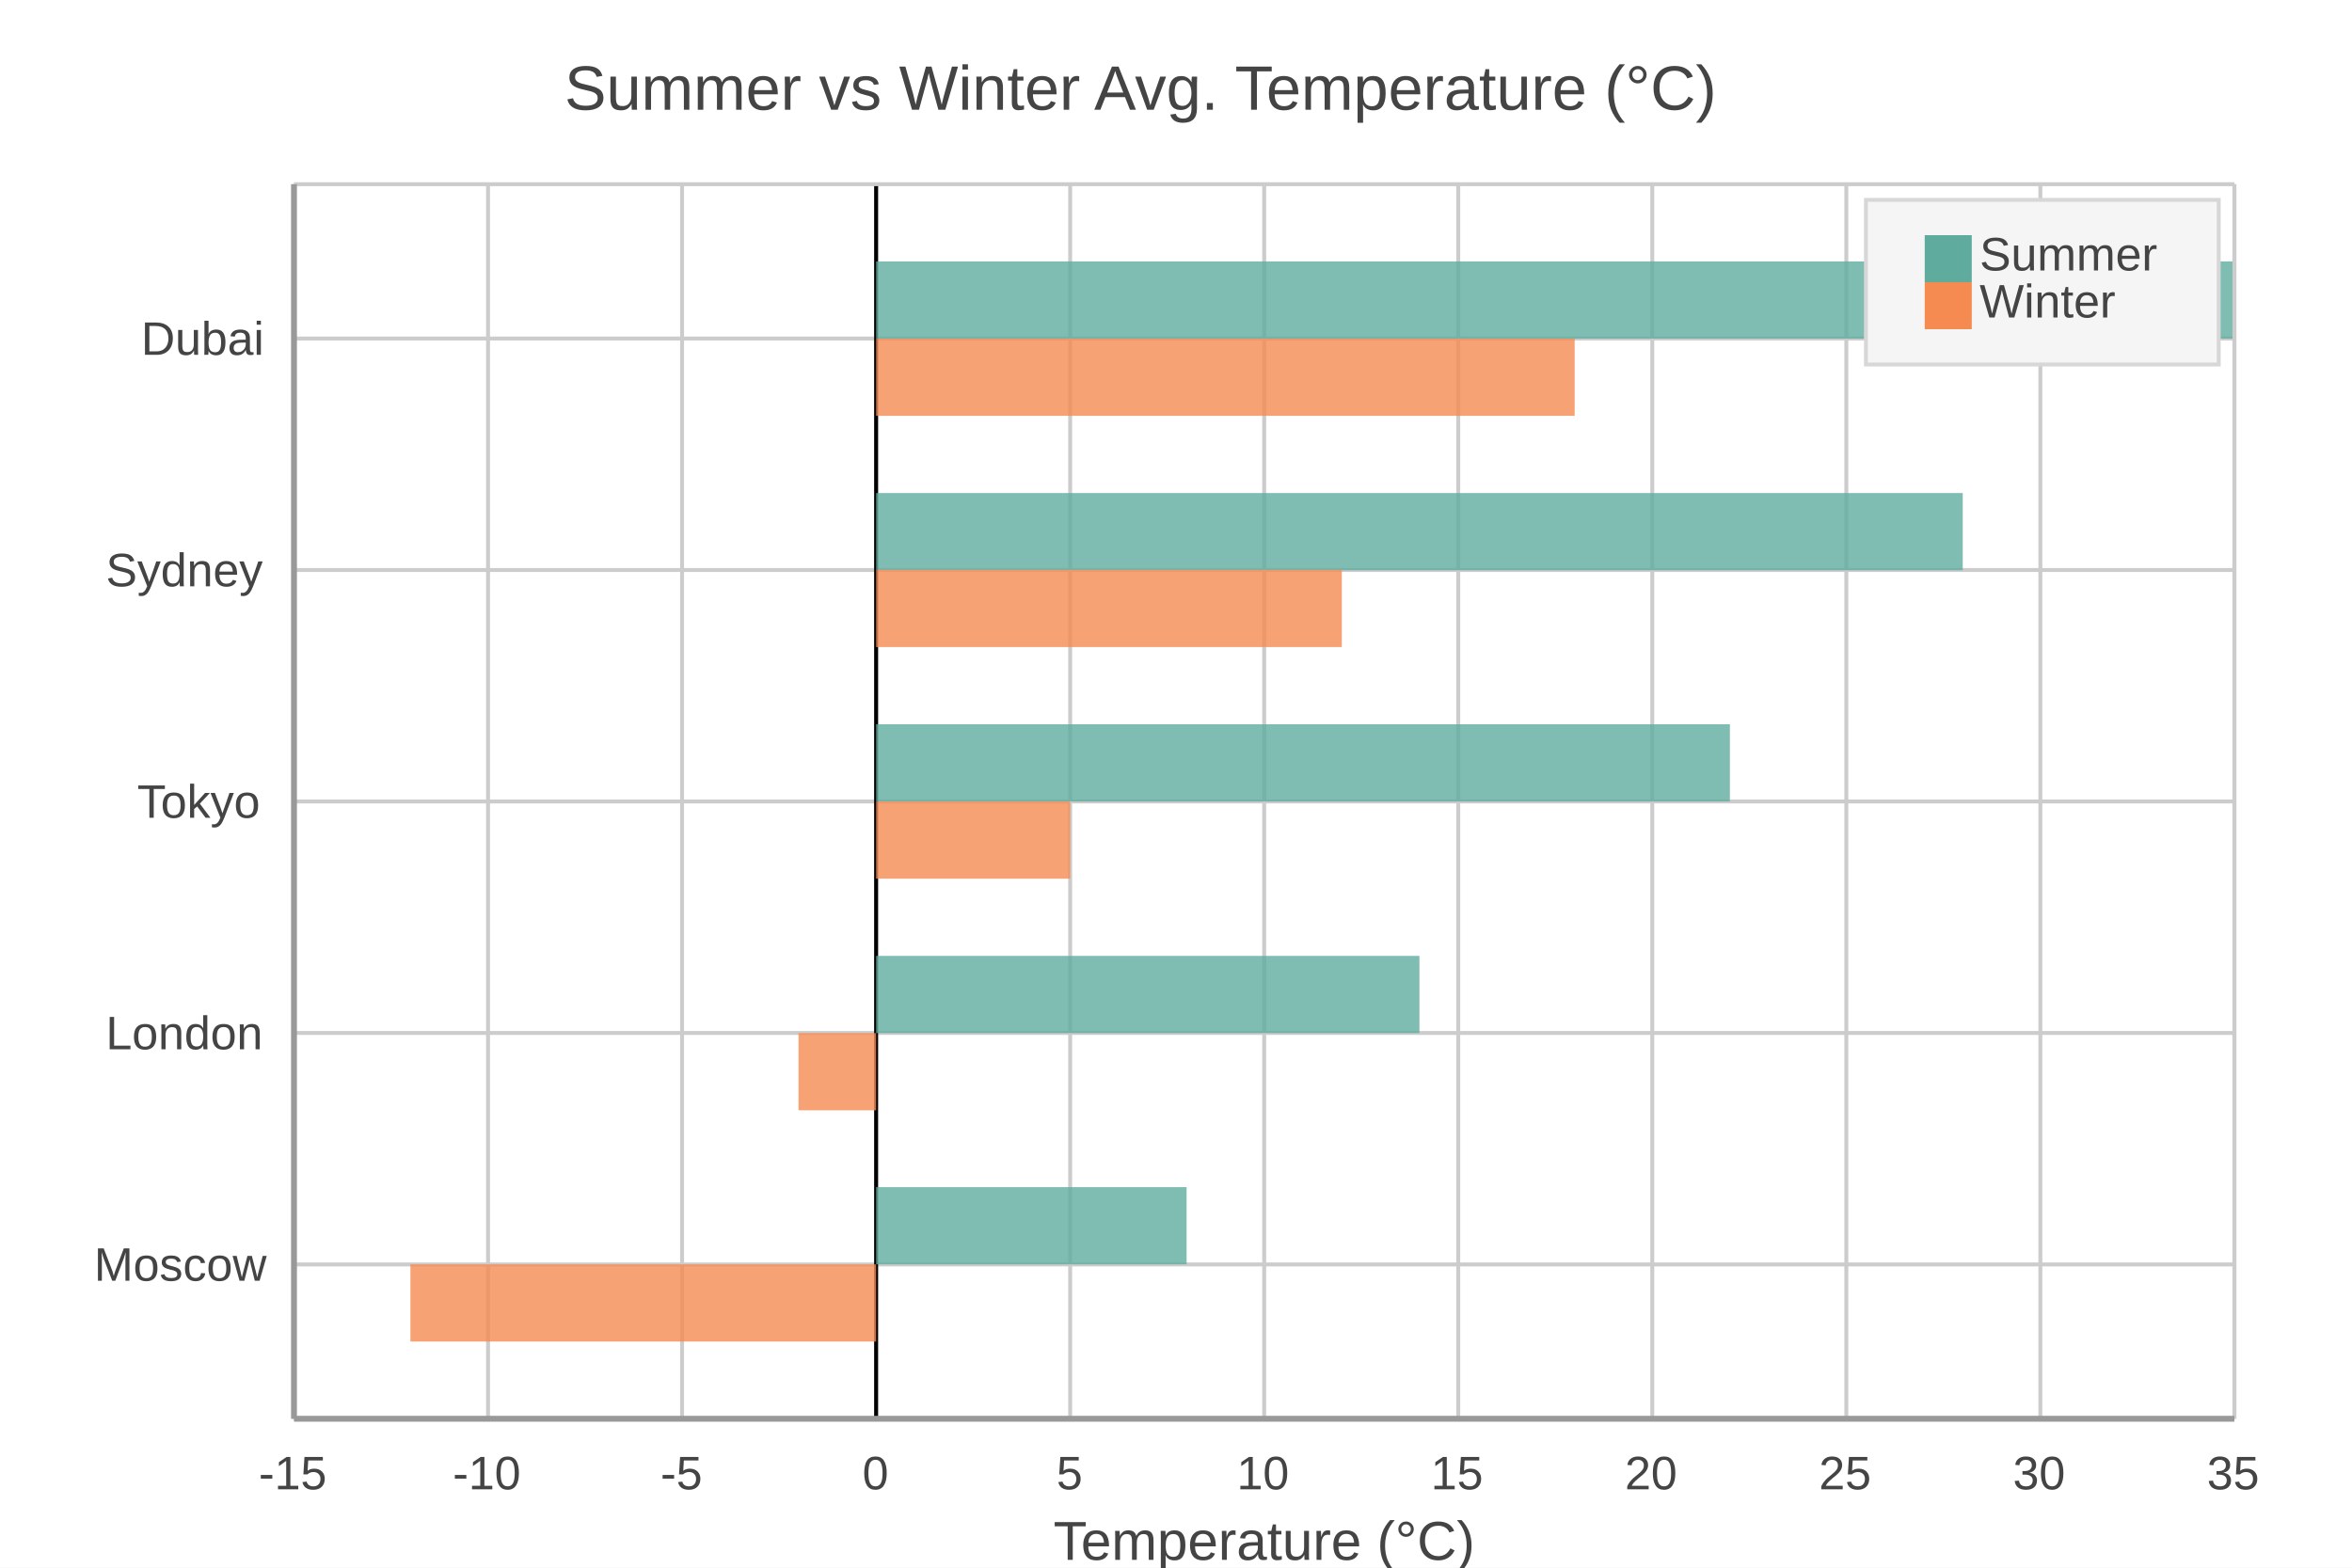
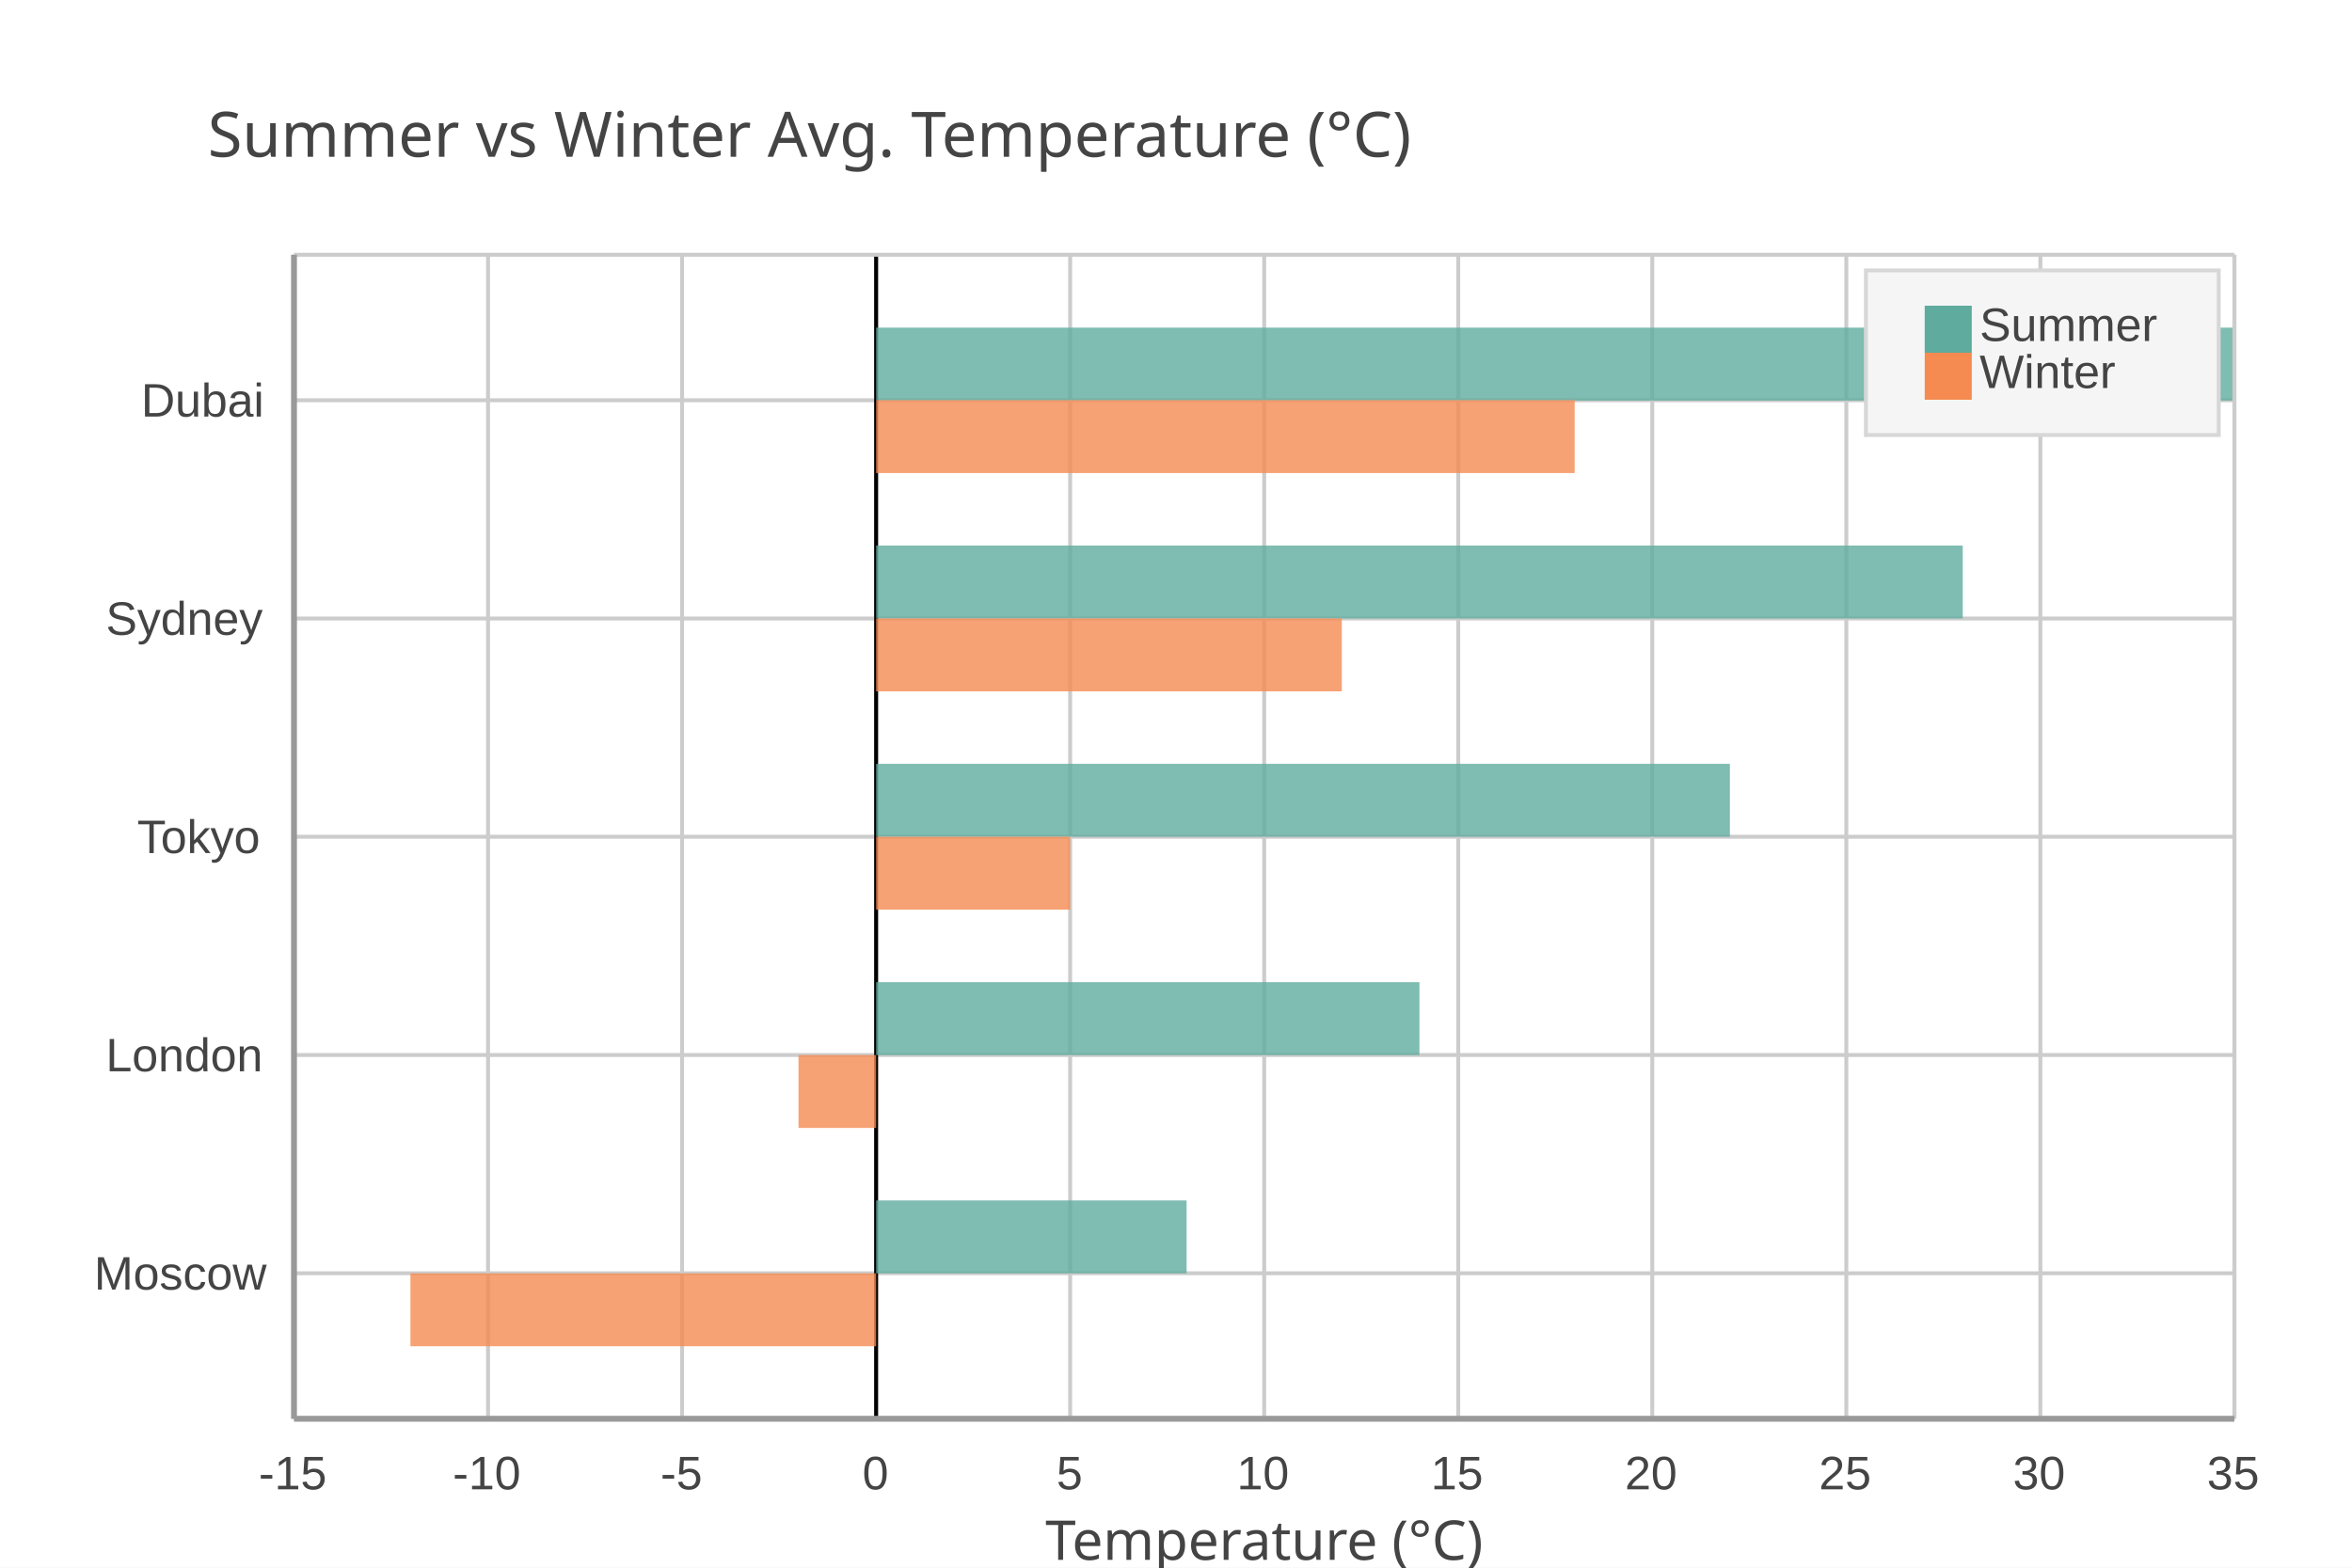
<svg xmlns="http://www.w3.org/2000/svg" width="600" height="400" viewBox="0 0 600 400">
  <path fill="#FFFFFF" d="M0 0 h600 v400 h-600 v-400Z" />
-   <text transform="translate(-156.0, 18)" fill="#444444" font-family="Arial" font-weight="normal" font-size="16" x="300.0" y="10.0">Summer vs Winter Avg. Temperature (°C)</text>
+   <text transform="translate(-247.0, 30)" fill="#444444" font-family="JetBrains Mono" font-weight="normal" font-size="16" x="300.0" y="10.0">Summer vs Winter Avg. Temperature (°C)</text>
  <defs>
    <clipPath id="plot-clip">
-       <rect x="0" y="0" width="495.0" height="315.0" />
+       <rect x="0" y="0" width="495.0" height="297.0" />
    </clipPath>
  </defs>
  <g>
-     <path stroke="#CCCCCC" stroke-dasharray="None" d="M0 39.375 h495.0 M0 98.438 h495.0 M0 157.5 h495.0 M0 216.562 h495.0 M0 275.625 h495.0" transform="translate(75.0, 47.0)" />
-     <g font-size="12" font-family="Arial" fill="#444444" transform="translate(69.0, 47.0)">
-       <text x="0" y="39.375" dominant-baseline="central" transform="translate(-33, 0)">Dubai</text>
-       <text x="0" y="98.438" dominant-baseline="central" transform="translate(-42, 0)">Sydney</text>
-       <text x="0" y="157.5" dominant-baseline="central" transform="translate(-34, 0)">Tokyo</text>
-       <text x="0" y="216.562" dominant-baseline="central" transform="translate(-42, 0)">London</text>
-       <text x="0" y="275.625" dominant-baseline="central" transform="translate(-45, 0)">Moscow</text>
+     <path stroke="#CCCCCC" stroke-dasharray="None" d="M0 37.125 h495.0 M0 92.812 h495.0 M0 148.5 h495.0 M0 204.188 h495.0 M0 259.875 h495.0" transform="translate(75.0, 65.0)" />
+     <g font-size="12" font-family="Arial" fill="#444444" transform="translate(69.0, 65.0)">
+       <text x="0" y="37.125" dominant-baseline="central" transform="translate(-33, 0)">Dubai</text>
+       <text x="0" y="92.812" dominant-baseline="central" transform="translate(-42, 0)">Sydney</text>
+       <text x="0" y="148.5" dominant-baseline="central" transform="translate(-34, 0)">Tokyo</text>
+       <text x="0" y="204.188" dominant-baseline="central" transform="translate(-42, 0)">London</text>
+       <text x="0" y="259.875" dominant-baseline="central" transform="translate(-45, 0)">Moscow</text>
    </g>
  </g>
  <g>
-     <path stroke="#CCCCCC" stroke-dasharray="None" d="M495.0 0 v315.0 M445.5 0 v315.0 M396.0 0 v315.0 M346.5 0 v315.0 M297.0 0 v315.0 M247.5 0 v315.0 M198.0 0 v315.0 M148.5 0 v315.0 M99.0 0 v315.0 M49.5 0 v315.0 M0.0 0 v315.0" transform="translate(75.0, 47.0)" />
-     <g font-size="12" font-family="Arial" fill="#444444" transform="translate(75.0, 65.0)">
-       <text x="495.0" y="315.0" transform="translate(-7.0, 0)">35</text>
-       <text x="445.5" y="315.0" transform="translate(-7.0, 0)">30</text>
-       <text x="396.0" y="315.0" transform="translate(-7.0, 0)">25</text>
-       <text x="346.5" y="315.0" transform="translate(-7.0, 0)">20</text>
-       <text x="297.0" y="315.0" transform="translate(-7.0, 0)">15</text>
-       <text x="247.5" y="315.0" transform="translate(-7.0, 0)">10</text>
-       <text x="198.0" y="315.0" transform="translate(-3.5, 0)">5</text>
-       <text x="148.5" y="315.0" transform="translate(-3.5, 0)">0</text>
-       <text x="99.0" y="315.0" transform="translate(-5.5, 0)">-5</text>
-       <text x="49.5" y="315.0" transform="translate(-9.0, 0)">-10</text>
-       <text x="0.0" y="315.0" transform="translate(-9.0, 0)">-15</text>
+     <path stroke="#CCCCCC" stroke-dasharray="None" d="M495.0 0 v297.0 M445.5 0 v297.0 M396.0 0 v297.0 M346.5 0 v297.0 M297.0 0 v297.0 M247.5 0 v297.0 M198.0 0 v297.0 M148.5 0 v297.0 M99.0 0 v297.0 M49.5 0 v297.0 M0.0 0 v297.0" transform="translate(75.0, 65.0)" />
+     <g font-size="12" font-family="Arial" fill="#444444" transform="translate(75.0, 83.0)">
+       <text x="495.0" y="297.0" transform="translate(-7.0, 0)">35</text>
+       <text x="445.5" y="297.0" transform="translate(-7.0, 0)">30</text>
+       <text x="396.0" y="297.0" transform="translate(-7.0, 0)">25</text>
+       <text x="346.5" y="297.0" transform="translate(-7.0, 0)">20</text>
+       <text x="297.0" y="297.0" transform="translate(-7.0, 0)">15</text>
+       <text x="247.5" y="297.0" transform="translate(-7.0, 0)">10</text>
+       <text x="198.0" y="297.0" transform="translate(-3.5, 0)">5</text>
+       <text x="148.5" y="297.0" transform="translate(-3.5, 0)">0</text>
+       <text x="99.0" y="297.0" transform="translate(-5.5, 0)">-5</text>
+       <text x="49.5" y="297.0" transform="translate(-9.0, 0)">-10</text>
+       <text x="0.0" y="297.0" transform="translate(-9.0, 0)">-15</text>
    </g>
  </g>
-   <path transform="translate(75.0, 47.0)" d="M148.5 0 v315.0z" stroke="black" />
+   <path transform="translate(75.0, 65.0)" d="M148.5 0 v297.0z" stroke="black" />
  <g>
-     <g opacity="0.8" transform="translate(75.0, 47.0)">
-       <path d="M148.5 19.7 h346.5 v19.7 h-346.5 v-19.7Z M148.5 78.8 h277.2 v19.7 h-277.2 v-19.7Z M148.5 137.8 h217.8 v19.7 h-217.8 v-19.7Z M148.5 196.9 h138.6 v19.7 h-138.6 v-19.7Z M148.5 255.9 h79.2 v19.7 h-79.2 v-19.7Z" fill="#5fab9e" />
-       <path d="M148.5 39.4 h178.2 v19.7 h-178.2 v-19.7Z M148.5 98.4 h118.8 v19.7 h-118.8 v-19.7Z M148.5 157.5 h49.5 v19.7 h-49.5 v-19.7Z M128.7 216.6 h19.8 v19.7 h-19.8 v-19.7Z M29.7 275.6 h118.8 v19.7 h-118.8 v-19.7Z" fill="#f58b51" />
+     <g opacity="0.8" transform="translate(75.0, 65.0)">
+       <path d="M148.5 18.6 h346.5 v18.6 h-346.5 v-18.6Z M148.5 74.2 h277.2 v18.6 h-277.2 v-18.6Z M148.5 129.9 h217.8 v18.6 h-217.8 v-18.6Z M148.5 185.6 h138.6 v18.6 h-138.6 v-18.6Z M148.5 241.3 h79.2 v18.6 h-79.2 v-18.6Z" fill="#5fab9e" />
+       <path d="M148.5 37.1 h178.2 v18.6 h-178.2 v-18.6Z M148.5 92.8 h118.8 v18.6 h-118.8 v-18.6Z M148.5 148.5 h49.5 v18.6 h-49.5 v-18.6Z M128.7 204.2 h19.8 v18.6 h-19.8 v-18.6Z M29.7 259.9 h118.8 v18.6 h-118.8 v-18.6Z" fill="#f58b51" />
    </g>
-     <path stroke="#CCCCCC" stroke-dasharray="None" d="M0 315.0 h495.0" transform="translate(75.0, 47.0)" />
-     <path stroke="#CCCCCC" stroke-dasharray="None" d="M0 0 h495.0" transform="translate(75.0, 47.0)" />
-     <path stroke="#CCCCCC" stroke-dasharray="None" d="M0 0 v315.0" transform="translate(75.0, 47.0)" />
-     <path stroke="#CCCCCC" stroke-dasharray="None" d="M495.0 0 v315.0" transform="translate(75.0, 47.0)" />
+     <path stroke="#CCCCCC" stroke-dasharray="None" d="M0 297.0 h495.0" transform="translate(75.0, 65.0)" />
+     <path stroke="#CCCCCC" stroke-dasharray="None" d="M0 0 h495.0" transform="translate(75.0, 65.0)" />
+     <path stroke="#CCCCCC" stroke-dasharray="None" d="M0 0 v297.0" transform="translate(75.0, 65.0)" />
+     <path stroke="#CCCCCC" stroke-dasharray="None" d="M495.0 0 v297.0" transform="translate(75.0, 65.0)" />
  </g>
  <g>
-     <rect transform="translate(-15.0, -7.0)" x="491.0" y="58.0" width="90.0" height="42.0" fill="#f5f5f5" stroke="#d7d7d7" />
+     <rect transform="translate(-15.0, -7.0)" x="491.0" y="76.0" width="90.0" height="42.0" fill="#f5f5f5" stroke="#d7d7d7" />
    <g>
-       <rect y="60.0" x="491.0" width="12" height="12" fill="#5fab9e" />
-       <text y="69.0" x="505.0" font-size="12" font-family="Arial" fill="#444444">Summer</text>
+       <rect y="78.0" x="491.0" width="12" height="12" fill="#5fab9e" />
+       <text y="87.0" x="505.0" font-size="12" font-family="Arial" fill="#444444">Summer</text>
    </g>
    <g>
-       <rect y="72.0" x="491.0" width="12" height="12" fill="#f58b51" />
-       <text y="81.0" x="505.0" font-size="12" font-family="Arial" fill="#444444">Winter</text>
+       <rect y="90.0" x="491.0" width="12" height="12" fill="#f58b51" />
+       <text y="99.0" x="505.0" font-size="12" font-family="Arial" fill="#444444">Winter</text>
    </g>
  </g>
-   <path d="M75.0 47.0 v315.0 M75.0 362.0 h495.0" stroke="#999" stroke-width="1.5" fill="none" />
-   <text x="322.5" y="398" fill="#444444" font-size="14" font-family="Arial" text-anchor="middle">Temperature (°C)</text>
+   <path d="M75.0 65.0 v297.0 M75.0 362.0 h495.0" stroke="#999" stroke-width="1.5" fill="none" />
+   <text x="322.5" y="398" fill="#444444" font-size="14" font-family="JetBrains Mono" text-anchor="middle">Temperature (°C)</text>
</svg>
